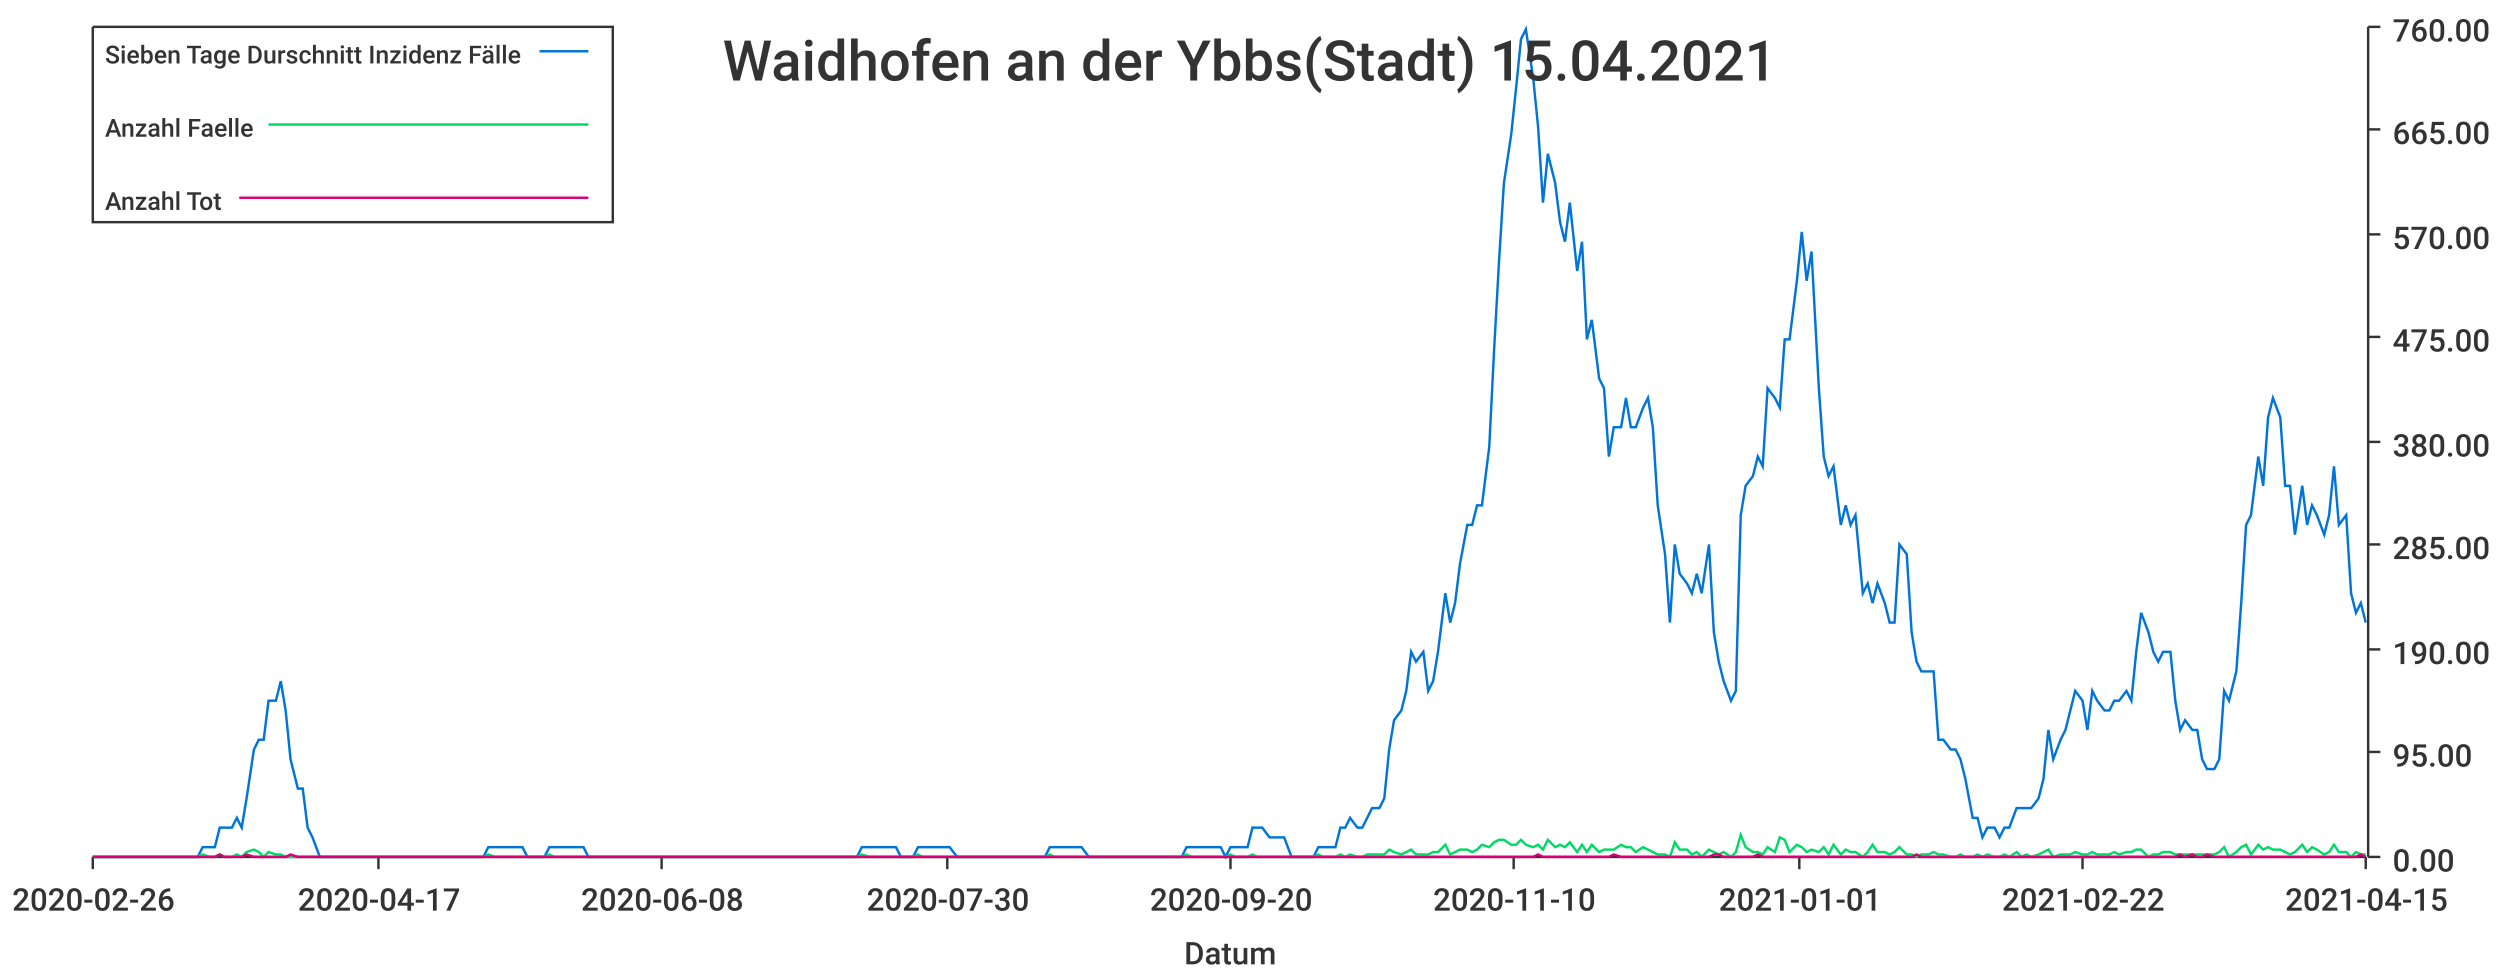
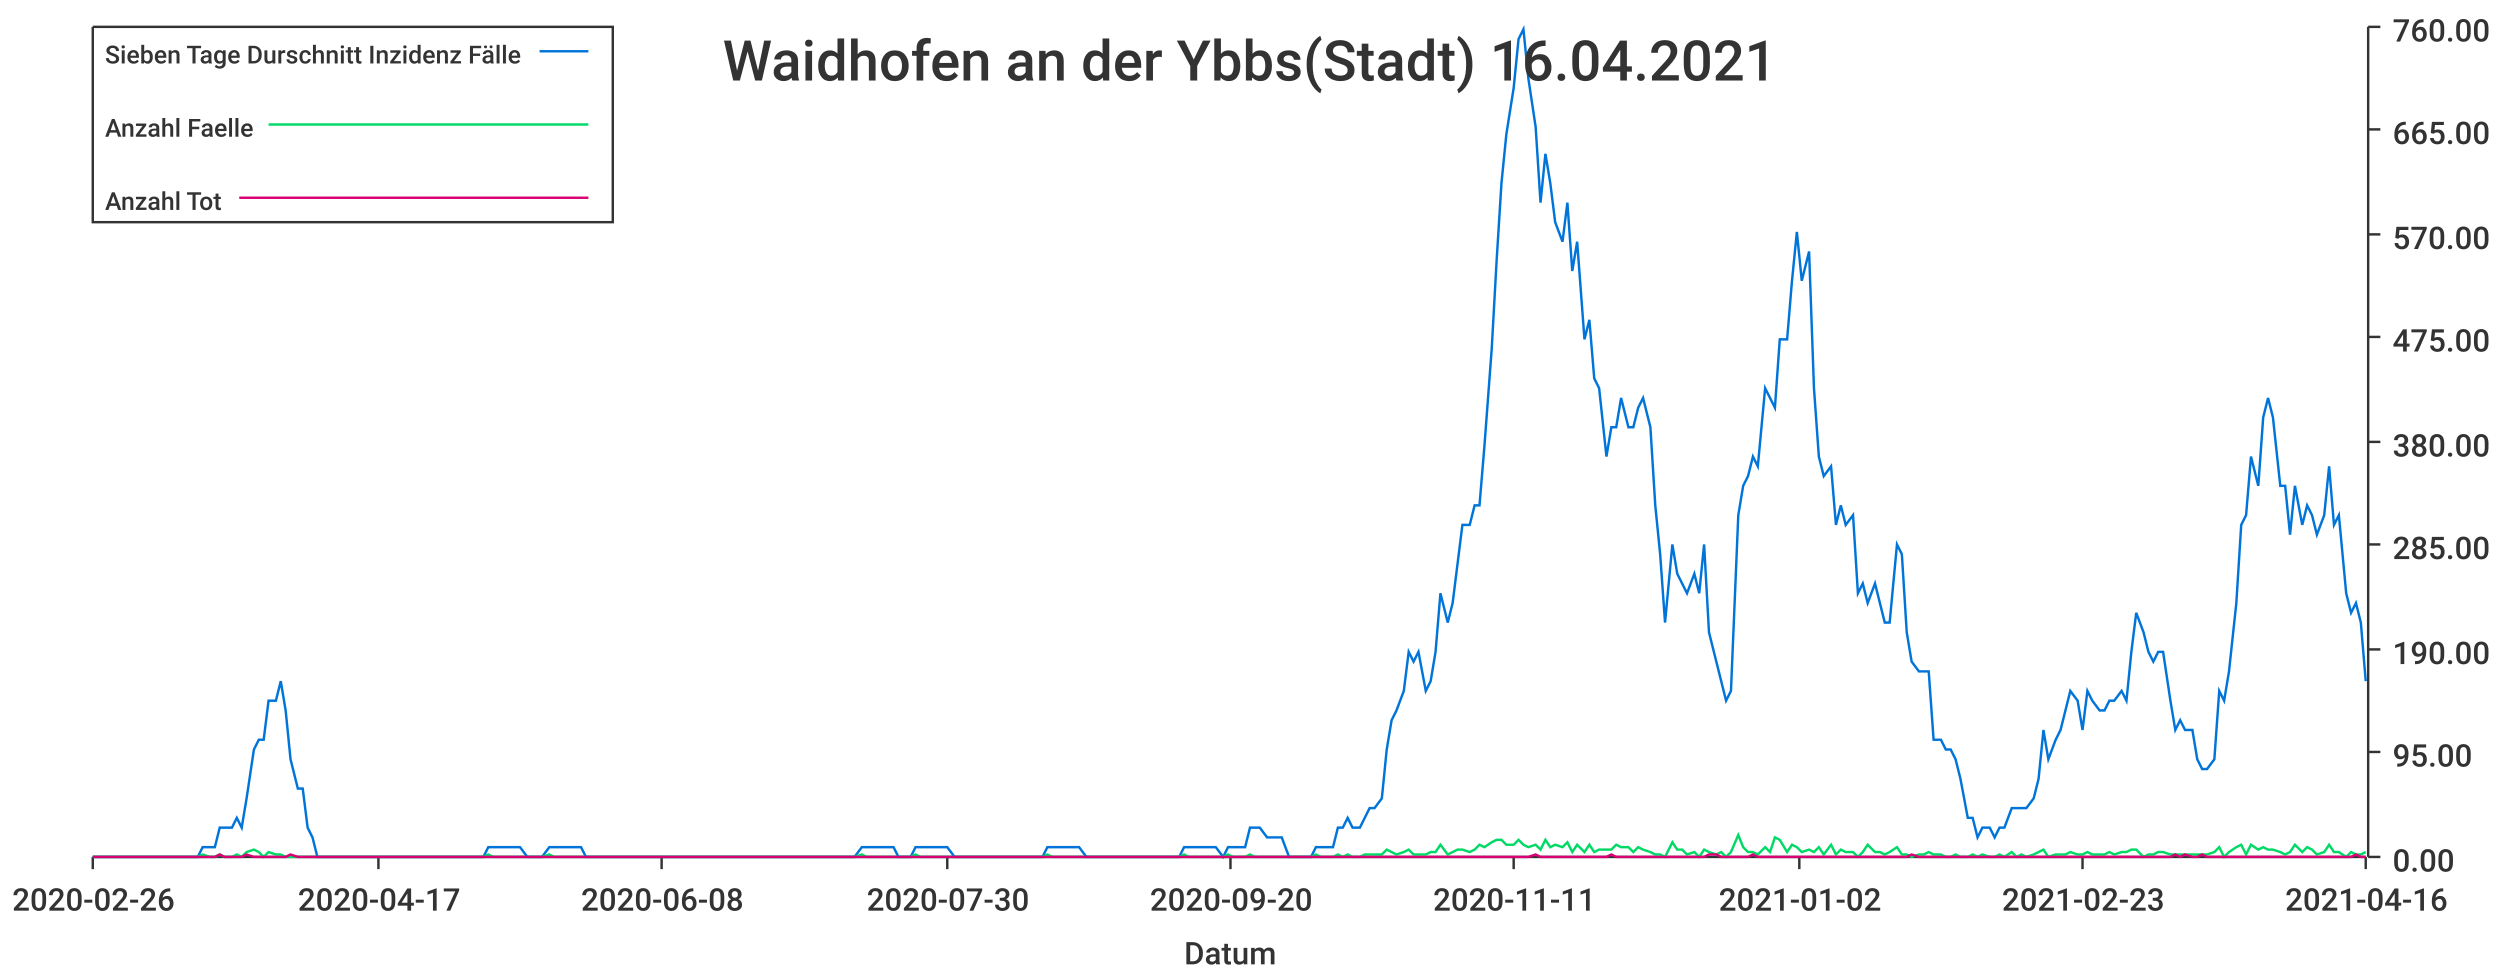
<svg xmlns="http://www.w3.org/2000/svg" width="1024" height="400">\n<path d="M 0 0 L 1024 0 L 1024 400 L 0 400 L 0 0" style="stroke-width:0;stroke:rgba(255,255,255,1.0);fill:rgba(255,255,255,1.0)" />
  <path d="M 38 11 L 969 11 L 969 351 L 38 351 L 38 11" style="stroke-width:0;stroke:rgba(255,255,255,1.0);fill:rgba(255,255,255,1.0)" />
  <path d="M 38 351 L 969 351" style="stroke-width:1;stroke:rgba(51,51,51,1.0);fill:none" />
  <path d="M 38 351 L 38 356" style="stroke-width:1;stroke:rgba(51,51,51,1.0);fill:none" />
  <text x="5" y="373" style="stroke-width:0;stroke:none;fill:rgba(51,51,51,1.0);font-size:12.8px;font-family:'Roboto Medium',sans-serif">2020-02-26</text>
  <path d="M 155 351 L 155 356" style="stroke-width:1;stroke:rgba(51,51,51,1.0);fill:none" />
  <text x="122" y="373" style="stroke-width:0;stroke:none;fill:rgba(51,51,51,1.0);font-size:12.8px;font-family:'Roboto Medium',sans-serif">2020-04-17</text>
  <path d="M 271 351 L 271 356" style="stroke-width:1;stroke:rgba(51,51,51,1.0);fill:none" />
  <text x="238" y="373" style="stroke-width:0;stroke:none;fill:rgba(51,51,51,1.0);font-size:12.8px;font-family:'Roboto Medium',sans-serif">2020-06-08</text>
  <path d="M 388 351 L 388 356" style="stroke-width:1;stroke:rgba(51,51,51,1.0);fill:none" />
  <text x="355" y="373" style="stroke-width:0;stroke:none;fill:rgba(51,51,51,1.0);font-size:12.8px;font-family:'Roboto Medium',sans-serif">2020-07-30</text>
  <path d="M 504 351 L 504 356" style="stroke-width:1;stroke:rgba(51,51,51,1.0);fill:none" />
  <text x="471" y="373" style="stroke-width:0;stroke:none;fill:rgba(51,51,51,1.0);font-size:12.8px;font-family:'Roboto Medium',sans-serif">2020-09-20</text>
  <path d="M 620 351 L 620 356" style="stroke-width:1;stroke:rgba(51,51,51,1.0);fill:none" />
-   <text x="587" y="373" style="stroke-width:0;stroke:none;fill:rgba(51,51,51,1.0);font-size:12.8px;font-family:'Roboto Medium',sans-serif">2020-11-10</text>
+   <text x="587" y="373" style="stroke-width:0;stroke:none;fill:rgba(51,51,51,1.0);font-size:12.8px;font-family:'Roboto Medium',sans-serif">2020-11-11</text>
  <path d="M 737 351 L 737 356" style="stroke-width:1;stroke:rgba(51,51,51,1.0);fill:none" />
-   <text x="704" y="373" style="stroke-width:0;stroke:none;fill:rgba(51,51,51,1.0);font-size:12.8px;font-family:'Roboto Medium',sans-serif">2021-01-01</text>
+   <text x="704" y="373" style="stroke-width:0;stroke:none;fill:rgba(51,51,51,1.0);font-size:12.8px;font-family:'Roboto Medium',sans-serif">2021-01-02</text>
  <path d="M 853 351 L 853 356" style="stroke-width:1;stroke:rgba(51,51,51,1.0);fill:none" />
-   <text x="820" y="373" style="stroke-width:0;stroke:none;fill:rgba(51,51,51,1.0);font-size:12.8px;font-family:'Roboto Medium',sans-serif">2021-02-22</text>
+   <text x="820" y="373" style="stroke-width:0;stroke:none;fill:rgba(51,51,51,1.0);font-size:12.8px;font-family:'Roboto Medium',sans-serif">2021-02-23</text>
  <path d="M 969 351 L 969 356" style="stroke-width:1;stroke:rgba(51,51,51,1.0);fill:none" />
-   <text x="936" y="373" style="stroke-width:0;stroke:none;fill:rgba(51,51,51,1.0);font-size:12.8px;font-family:'Roboto Medium',sans-serif">2021-04-15</text>
+   <text x="936" y="373" style="stroke-width:0;stroke:none;fill:rgba(51,51,51,1.0);font-size:12.8px;font-family:'Roboto Medium',sans-serif">2021-04-16</text>
  <text x="485" y="395" style="stroke-width:0;stroke:none;fill:rgba(51,51,51,1.0);font-size:12.8px;font-family:'Roboto Medium',sans-serif">Datum</text>
  <path d="M 970 351 L 970 11" style="stroke-width:1;stroke:rgba(51,51,51,1.0);fill:none" />
  <path d="M 970 351 L 975 351" style="stroke-width:1;stroke:rgba(51,51,51,1.0);fill:none" />
  <text x="980" y="357" style="stroke-width:0;stroke:none;fill:rgba(51,51,51,1.0);font-size:12.8px;font-family:'Roboto Medium',sans-serif">0.00</text>
  <path d="M 970 308 L 975 308" style="stroke-width:1;stroke:rgba(51,51,51,1.0);fill:none" />
  <text x="980" y="314" style="stroke-width:0;stroke:none;fill:rgba(51,51,51,1.0);font-size:12.8px;font-family:'Roboto Medium',sans-serif">95.00</text>
  <path d="M 970 266 L 975 266" style="stroke-width:1;stroke:rgba(51,51,51,1.0);fill:none" />
  <text x="980" y="272" style="stroke-width:0;stroke:none;fill:rgba(51,51,51,1.0);font-size:12.8px;font-family:'Roboto Medium',sans-serif">190.00</text>
  <path d="M 970 223 L 975 223" style="stroke-width:1;stroke:rgba(51,51,51,1.0);fill:none" />
  <text x="980" y="229" style="stroke-width:0;stroke:none;fill:rgba(51,51,51,1.0);font-size:12.8px;font-family:'Roboto Medium',sans-serif">285.00</text>
  <path d="M 970 181 L 975 181" style="stroke-width:1;stroke:rgba(51,51,51,1.0);fill:none" />
  <text x="980" y="187" style="stroke-width:0;stroke:none;fill:rgba(51,51,51,1.0);font-size:12.8px;font-family:'Roboto Medium',sans-serif">380.00</text>
  <path d="M 970 138 L 975 138" style="stroke-width:1;stroke:rgba(51,51,51,1.0);fill:none" />
  <text x="980" y="144" style="stroke-width:0;stroke:none;fill:rgba(51,51,51,1.0);font-size:12.8px;font-family:'Roboto Medium',sans-serif">475.00</text>
  <path d="M 970 96 L 975 96" style="stroke-width:1;stroke:rgba(51,51,51,1.0);fill:none" />
  <text x="980" y="102" style="stroke-width:0;stroke:none;fill:rgba(51,51,51,1.0);font-size:12.8px;font-family:'Roboto Medium',sans-serif">570.00</text>
  <path d="M 970 53 L 975 53" style="stroke-width:1;stroke:rgba(51,51,51,1.0);fill:none" />
  <text x="980" y="59" style="stroke-width:0;stroke:none;fill:rgba(51,51,51,1.0);font-size:12.8px;font-family:'Roboto Medium',sans-serif">665.00</text>
  <path d="M 970 11 L 975 11" style="stroke-width:1;stroke:rgba(51,51,51,1.0);fill:none" />
  <text x="980" y="17" style="stroke-width:0;stroke:none;fill:rgba(51,51,51,1.0);font-size:12.8px;font-family:'Roboto Medium',sans-serif">760.00</text>
-   <path d="M 38 351 L 41 351 L 43 351 L 45 351 L 47 351 L 50 351 L 52 351 L 54 351 L 56 351 L 59 351 L 61 351 L 63 351 L 65 351 L 68 351 L 70 351 L 72 351 L 74 351 L 77 351 L 79 351 L 81 351 L 83 347 L 86 347 L 88 347 L 90 339 L 92 339 L 95 339 L 97 335 L 99 339 L 101 327 L 104 307 L 106 303 L 108 303 L 110 287 L 113 287 L 115 279 L 117 291 L 119 311 L 122 323 L 124 323 L 126 339 L 128 343 L 131 351 L 133 351 L 135 351 L 137 351 L 140 351 L 142 351 L 144 351 L 146 351 L 149 351 L 151 351 L 153 351 L 155 351 L 158 351 L 160 351 L 162 351 L 164 351 L 167 351 L 169 351 L 171 351 L 173 351 L 176 351 L 178 351 L 180 351 L 182 351 L 185 351 L 187 351 L 189 351 L 191 351 L 194 351 L 196 351 L 198 351 L 200 347 L 203 347 L 205 347 L 207 347 L 209 347 L 212 347 L 214 347 L 216 351 L 218 351 L 221 351 L 223 351 L 225 347 L 227 347 L 230 347 L 232 347 L 234 347 L 236 347 L 239 347 L 241 351 L 243 351 L 245 351 L 248 351 L 250 351 L 252 351 L 254 351 L 257 351 L 259 351 L 261 351 L 263 351 L 266 351 L 268 351 L 270 351 L 272 351 L 275 351 L 277 351 L 279 351 L 281 351 L 284 351 L 286 351 L 288 351 L 290 351 L 293 351 L 295 351 L 297 351 L 299 351 L 302 351 L 304 351 L 306 351 L 308 351 L 311 351 L 313 351 L 315 351 L 317 351 L 320 351 L 322 351 L 324 351 L 326 351 L 329 351 L 331 351 L 333 351 L 335 351 L 338 351 L 340 351 L 342 351 L 344 351 L 347 351 L 349 351 L 351 351 L 353 347 L 356 347 L 358 347 L 360 347 L 362 347 L 365 347 L 367 347 L 369 351 L 371 351 L 374 351 L 376 347 L 378 347 L 380 347 L 383 347 L 385 347 L 387 347 L 389 347 L 392 351 L 394 351 L 396 351 L 398 351 L 401 351 L 403 351 L 405 351 L 407 351 L 410 351 L 412 351 L 414 351 L 416 351 L 419 351 L 421 351 L 423 351 L 425 351 L 428 351 L 430 347 L 432 347 L 434 347 L 437 347 L 439 347 L 441 347 L 443 347 L 446 351 L 448 351 L 450 351 L 452 351 L 455 351 L 457 351 L 459 351 L 461 351 L 464 351 L 466 351 L 468 351 L 470 351 L 473 351 L 475 351 L 477 351 L 479 351 L 482 351 L 484 351 L 486 347 L 488 347 L 491 347 L 493 347 L 495 347 L 497 347 L 500 347 L 502 351 L 504 347 L 506 347 L 508 347 L 511 347 L 513 339 L 515 339 L 517 339 L 520 343 L 522 343 L 524 343 L 526 343 L 529 351 L 531 351 L 533 351 L 535 351 L 538 351 L 540 347 L 542 347 L 544 347 L 547 347 L 549 339 L 551 339 L 553 335 L 556 339 L 558 339 L 560 335 L 562 331 L 565 331 L 567 327 L 569 307 L 571 295 L 574 291 L 576 283 L 578 267 L 580 271 L 583 267 L 585 283 L 587 279 L 589 267 L 592 243 L 594 255 L 596 247 L 598 231 L 601 215 L 603 215 L 605 207 L 607 207 L 610 183 L 612 143 L 614 107 L 616 75 L 619 55 L 621 36 L 623 16 L 625 12 L 628 32 L 630 52 L 632 83 L 634 63 L 637 75 L 639 91 L 641 99 L 643 83 L 646 111 L 648 99 L 650 139 L 652 131 L 655 155 L 657 159 L 659 187 L 661 175 L 664 175 L 666 163 L 668 175 L 670 175 L 673 167 L 675 163 L 677 175 L 679 207 L 682 227 L 684 255 L 686 223 L 688 235 L 691 239 L 693 243 L 695 235 L 697 243 L 700 223 L 702 259 L 704 271 L 706 279 L 709 287 L 711 283 L 713 211 L 715 199 L 718 195 L 720 187 L 722 191 L 724 159 L 727 163 L 729 167 L 731 139 L 733 139 L 736 115 L 738 95 L 740 115 L 742 103 L 745 159 L 747 187 L 749 195 L 751 191 L 754 215 L 756 207 L 758 215 L 760 211 L 763 243 L 765 239 L 767 247 L 769 239 L 772 247 L 774 255 L 776 255 L 778 223 L 781 227 L 783 259 L 785 271 L 787 275 L 790 275 L 792 275 L 794 303 L 796 303 L 799 307 L 801 307 L 803 311 L 805 319 L 808 335 L 810 335 L 812 343 L 814 339 L 817 339 L 819 343 L 821 339 L 823 339 L 826 331 L 828 331 L 830 331 L 832 331 L 835 327 L 837 319 L 839 299 L 841 311 L 844 303 L 846 299 L 848 291 L 850 283 L 853 287 L 855 299 L 857 283 L 859 287 L 862 291 L 864 291 L 866 287 L 868 287 L 871 283 L 873 287 L 875 267 L 877 251 L 880 259 L 882 267 L 884 271 L 886 267 L 889 267 L 891 287 L 893 299 L 895 295 L 898 299 L 900 299 L 902 311 L 904 315 L 907 315 L 909 311 L 911 283 L 913 287 L 916 275 L 918 247 L 920 215 L 922 211 L 925 187 L 927 199 L 929 171 L 931 163 L 934 171 L 936 199 L 938 199 L 940 219 L 943 199 L 945 215 L 947 207 L 949 211 L 952 219 L 954 211 L 956 191 L 958 215 L 961 211 L 963 243 L 965 251 L 967 247 L 969 255" style="stroke-width:1;stroke:rgba(0,116,217,1.0);fill:none" />
-   <path d="M 38 351 L 41 351 L 43 351 L 45 351 L 47 351 L 50 351 L 52 351 L 54 351 L 56 351 L 59 351 L 61 351 L 63 351 L 65 351 L 68 351 L 70 351 L 72 351 L 74 351 L 77 351 L 79 351 L 81 351 L 83 350 L 86 351 L 88 351 L 90 350 L 92 351 L 95 351 L 97 350 L 99 351 L 101 349 L 104 348 L 106 349 L 108 351 L 110 349 L 113 350 L 115 350 L 117 351 L 119 351 L 122 351 L 124 351 L 126 351 L 128 351 L 131 351 L 133 351 L 135 351 L 137 351 L 140 351 L 142 351 L 144 351 L 146 351 L 149 351 L 151 351 L 153 351 L 155 351 L 158 351 L 160 351 L 162 351 L 164 351 L 167 351 L 169 351 L 171 351 L 173 351 L 176 351 L 178 351 L 180 351 L 182 351 L 185 351 L 187 351 L 189 351 L 191 351 L 194 351 L 196 351 L 198 351 L 200 350 L 203 351 L 205 351 L 207 351 L 209 351 L 212 351 L 214 351 L 216 351 L 218 351 L 221 351 L 223 351 L 225 350 L 227 351 L 230 351 L 232 351 L 234 351 L 236 351 L 239 351 L 241 351 L 243 351 L 245 351 L 248 351 L 250 351 L 252 351 L 254 351 L 257 351 L 259 351 L 261 351 L 263 351 L 266 351 L 268 351 L 270 351 L 272 351 L 275 351 L 277 351 L 279 351 L 281 351 L 284 351 L 286 351 L 288 351 L 290 351 L 293 351 L 295 351 L 297 351 L 299 351 L 302 351 L 304 351 L 306 351 L 308 351 L 311 351 L 313 351 L 315 351 L 317 351 L 320 351 L 322 351 L 324 351 L 326 351 L 329 351 L 331 351 L 333 351 L 335 351 L 338 351 L 340 351 L 342 351 L 344 351 L 347 351 L 349 351 L 351 351 L 353 350 L 356 351 L 358 351 L 360 351 L 362 351 L 365 351 L 367 351 L 369 351 L 371 351 L 374 351 L 376 350 L 378 351 L 380 351 L 383 351 L 385 351 L 387 351 L 389 351 L 392 351 L 394 351 L 396 351 L 398 351 L 401 351 L 403 351 L 405 351 L 407 351 L 410 351 L 412 351 L 414 351 L 416 351 L 419 351 L 421 351 L 423 351 L 425 351 L 428 351 L 430 350 L 432 351 L 434 351 L 437 351 L 439 351 L 441 351 L 443 351 L 446 351 L 448 351 L 450 351 L 452 351 L 455 351 L 457 351 L 459 351 L 461 351 L 464 351 L 466 351 L 468 351 L 470 351 L 473 351 L 475 351 L 477 351 L 479 351 L 482 351 L 484 351 L 486 350 L 488 351 L 491 351 L 493 351 L 495 351 L 497 351 L 500 351 L 502 351 L 504 350 L 506 351 L 508 351 L 511 351 L 513 350 L 515 351 L 517 351 L 520 351 L 522 351 L 524 351 L 526 351 L 529 351 L 531 351 L 533 351 L 535 351 L 538 351 L 540 350 L 542 351 L 544 351 L 547 351 L 549 350 L 551 351 L 553 350 L 556 351 L 558 351 L 560 350 L 562 350 L 565 350 L 567 350 L 569 348 L 571 349 L 574 350 L 576 349 L 578 348 L 580 350 L 583 350 L 585 350 L 587 349 L 589 349 L 592 346 L 594 350 L 596 349 L 598 348 L 601 348 L 603 349 L 605 348 L 607 346 L 610 347 L 612 345 L 614 344 L 616 344 L 619 346 L 621 346 L 623 344 L 625 346 L 628 347 L 630 346 L 632 348 L 634 344 L 637 347 L 639 346 L 641 347 L 643 345 L 646 349 L 648 346 L 650 349 L 652 346 L 655 349 L 657 348 L 659 348 L 661 348 L 664 346 L 666 347 L 668 347 L 670 349 L 673 347 L 675 348 L 677 349 L 679 350 L 682 350 L 684 351 L 686 345 L 688 348 L 691 348 L 693 350 L 695 349 L 697 351 L 700 348 L 702 349 L 704 350 L 706 349 L 709 351 L 711 349 L 713 342 L 715 347 L 718 349 L 720 349 L 722 350 L 724 347 L 727 349 L 729 343 L 731 344 L 733 349 L 736 346 L 738 347 L 740 349 L 742 348 L 745 349 L 747 347 L 749 350 L 751 346 L 754 350 L 756 348 L 758 349 L 760 349 L 763 351 L 765 349 L 767 346 L 769 349 L 772 349 L 774 350 L 776 349 L 778 347 L 781 350 L 783 350 L 785 351 L 787 350 L 790 350 L 792 349 L 794 350 L 796 350 L 799 351 L 801 351 L 803 350 L 805 351 L 808 351 L 810 350 L 812 351 L 814 350 L 817 351 L 819 351 L 821 350 L 823 351 L 826 349 L 828 351 L 830 350 L 832 351 L 835 350 L 837 349 L 839 348 L 841 351 L 844 350 L 846 350 L 848 350 L 850 349 L 853 350 L 855 350 L 857 349 L 859 350 L 862 350 L 864 350 L 866 349 L 868 350 L 871 349 L 873 349 L 875 348 L 877 348 L 880 351 L 882 350 L 884 350 L 886 349 L 889 349 L 891 350 L 893 350 L 895 350 L 898 350 L 900 350 L 902 350 L 904 350 L 907 350 L 909 349 L 911 347 L 913 351 L 916 349 L 918 347 L 920 346 L 922 350 L 925 346 L 927 348 L 929 347 L 931 348 L 934 348 L 936 349 L 938 350 L 940 349 L 943 346 L 945 349 L 947 347 L 949 348 L 952 350 L 954 349 L 956 346 L 958 349 L 961 349 L 963 351 L 965 349 L 967 350 L 969 350" style="stroke-width:1;stroke:rgba(0,217,101,1.0);fill:none" />
-   <path d="M 38 351 L 41 351 L 43 351 L 45 351 L 47 351 L 50 351 L 52 351 L 54 351 L 56 351 L 59 351 L 61 351 L 63 351 L 65 351 L 68 351 L 70 351 L 72 351 L 74 351 L 77 351 L 79 351 L 81 351 L 83 351 L 86 351 L 88 351 L 90 350 L 92 351 L 95 351 L 97 351 L 99 351 L 101 350 L 104 351 L 106 351 L 108 351 L 110 351 L 113 351 L 115 351 L 117 351 L 119 350 L 122 351 L 124 351 L 126 351 L 128 351 L 131 351 L 133 351 L 135 351 L 137 351 L 140 351 L 142 351 L 144 351 L 146 351 L 149 351 L 151 351 L 153 351 L 155 351 L 158 351 L 160 351 L 162 351 L 164 351 L 167 351 L 169 351 L 171 351 L 173 351 L 176 351 L 178 351 L 180 351 L 182 351 L 185 351 L 187 351 L 189 351 L 191 351 L 194 351 L 196 351 L 198 351 L 200 351 L 203 351 L 205 351 L 207 351 L 209 351 L 212 351 L 214 351 L 216 351 L 218 351 L 221 351 L 223 351 L 225 351 L 227 351 L 230 351 L 232 351 L 234 351 L 236 351 L 239 351 L 241 351 L 243 351 L 245 351 L 248 351 L 250 351 L 252 351 L 254 351 L 257 351 L 259 351 L 261 351 L 263 351 L 266 351 L 268 351 L 270 351 L 272 351 L 275 351 L 277 351 L 279 351 L 281 351 L 284 351 L 286 351 L 288 351 L 290 351 L 293 351 L 295 351 L 297 351 L 299 351 L 302 351 L 304 351 L 306 351 L 308 351 L 311 351 L 313 351 L 315 351 L 317 351 L 320 351 L 322 351 L 324 351 L 326 351 L 329 351 L 331 351 L 333 351 L 335 351 L 338 351 L 340 351 L 342 351 L 344 351 L 347 351 L 349 351 L 351 351 L 353 351 L 356 351 L 358 351 L 360 351 L 362 351 L 365 351 L 367 351 L 369 351 L 371 351 L 374 351 L 376 351 L 378 351 L 380 351 L 383 351 L 385 351 L 387 351 L 389 351 L 392 351 L 394 351 L 396 351 L 398 351 L 401 351 L 403 351 L 405 351 L 407 351 L 410 351 L 412 351 L 414 351 L 416 351 L 419 351 L 421 351 L 423 351 L 425 351 L 428 351 L 430 351 L 432 351 L 434 351 L 437 351 L 439 351 L 441 351 L 443 351 L 446 351 L 448 351 L 450 351 L 452 351 L 455 351 L 457 351 L 459 351 L 461 351 L 464 351 L 466 351 L 468 351 L 470 351 L 473 351 L 475 351 L 477 351 L 479 351 L 482 351 L 484 351 L 486 351 L 488 351 L 491 351 L 493 351 L 495 351 L 497 351 L 500 351 L 502 351 L 504 351 L 506 351 L 508 351 L 511 351 L 513 351 L 515 351 L 517 351 L 520 351 L 522 351 L 524 351 L 526 351 L 529 351 L 531 351 L 533 351 L 535 351 L 538 351 L 540 351 L 542 351 L 544 351 L 547 351 L 549 351 L 551 351 L 553 351 L 556 351 L 558 351 L 560 351 L 562 351 L 565 351 L 567 351 L 569 351 L 571 351 L 574 351 L 576 351 L 578 351 L 580 351 L 583 351 L 585 351 L 587 351 L 589 351 L 592 351 L 594 351 L 596 351 L 598 351 L 601 351 L 603 351 L 605 351 L 607 351 L 610 351 L 612 351 L 614 351 L 616 351 L 619 351 L 621 351 L 623 351 L 625 351 L 628 351 L 630 350 L 632 351 L 634 351 L 637 351 L 639 351 L 641 351 L 643 351 L 646 351 L 648 351 L 650 351 L 652 351 L 655 351 L 657 351 L 659 351 L 661 350 L 664 351 L 666 351 L 668 351 L 670 351 L 673 351 L 675 351 L 677 351 L 679 351 L 682 351 L 684 351 L 686 351 L 688 351 L 691 351 L 693 351 L 695 351 L 697 351 L 700 351 L 702 350 L 704 350 L 706 351 L 709 351 L 711 351 L 713 351 L 715 351 L 718 351 L 720 350 L 722 351 L 724 351 L 727 351 L 729 351 L 731 351 L 733 351 L 736 351 L 738 351 L 740 351 L 742 351 L 745 351 L 747 351 L 749 351 L 751 351 L 754 351 L 756 351 L 758 351 L 760 351 L 763 351 L 765 351 L 767 351 L 769 351 L 772 351 L 774 351 L 776 351 L 778 351 L 781 351 L 783 351 L 785 350 L 787 351 L 790 351 L 792 351 L 794 351 L 796 351 L 799 351 L 801 351 L 803 351 L 805 351 L 808 351 L 810 351 L 812 351 L 814 351 L 817 351 L 819 351 L 821 351 L 823 351 L 826 351 L 828 351 L 830 351 L 832 351 L 835 351 L 837 351 L 839 351 L 841 351 L 844 351 L 846 351 L 848 351 L 850 351 L 853 351 L 855 351 L 857 351 L 859 351 L 862 351 L 864 351 L 866 351 L 868 351 L 871 351 L 873 351 L 875 351 L 877 351 L 880 351 L 882 351 L 884 351 L 886 351 L 889 351 L 891 351 L 893 350 L 895 351 L 898 350 L 900 351 L 902 351 L 904 350 L 907 351 L 909 351 L 911 351 L 913 351 L 916 351 L 918 351 L 920 351 L 922 351 L 925 351 L 927 351 L 929 351 L 931 351 L 934 351 L 936 351 L 938 351 L 940 351 L 943 351 L 945 351 L 947 351 L 949 351 L 952 351 L 954 351 L 956 351 L 958 351 L 961 351 L 963 351 L 965 351 L 967 350 L 969 351" style="stroke-width:1;stroke:rgba(217,0,116,1.0);fill:none" />
-   <text x="296" y="33" style="stroke-width:0;stroke:none;fill:rgba(51,51,51,1.0);font-size:23.0px;font-family:'Roboto Medium',sans-serif">Waidhofen an der Ybbs(Stadt) 15.04.2021</text>
+   <path d="M 38 351 L 41 351 L 43 351 L 45 351 L 47 351 L 50 351 L 52 351 L 54 351 L 56 351 L 59 351 L 61 351 L 63 351 L 65 351 L 68 351 L 70 351 L 72 351 L 74 351 L 77 351 L 79 351 L 81 351 L 83 347 L 86 347 L 88 347 L 90 339 L 92 339 L 95 339 L 97 335 L 99 339 L 101 327 L 104 307 L 106 303 L 108 303 L 110 287 L 113 287 L 115 279 L 117 291 L 119 311 L 122 323 L 124 323 L 126 339 L 128 343 L 130 351 L 133 351 L 135 351 L 137 351 L 139 351 L 142 351 L 144 351 L 146 351 L 148 351 L 151 351 L 153 351 L 155 351 L 157 351 L 160 351 L 162 351 L 164 351 L 166 351 L 169 351 L 171 351 L 173 351 L 175 351 L 178 351 L 180 351 L 182 351 L 184 351 L 187 351 L 189 351 L 191 351 L 193 351 L 196 351 L 198 351 L 200 347 L 202 347 L 205 347 L 207 347 L 209 347 L 211 347 L 213 347 L 216 351 L 218 351 L 220 351 L 222 351 L 225 347 L 227 347 L 229 347 L 231 347 L 234 347 L 236 347 L 238 347 L 240 351 L 243 351 L 245 351 L 247 351 L 249 351 L 252 351 L 254 351 L 256 351 L 258 351 L 261 351 L 263 351 L 265 351 L 267 351 L 270 351 L 272 351 L 274 351 L 276 351 L 279 351 L 281 351 L 283 351 L 285 351 L 288 351 L 290 351 L 292 351 L 294 351 L 296 351 L 299 351 L 301 351 L 303 351 L 305 351 L 308 351 L 310 351 L 312 351 L 314 351 L 317 351 L 319 351 L 321 351 L 323 351 L 326 351 L 328 351 L 330 351 L 332 351 L 335 351 L 337 351 L 339 351 L 341 351 L 344 351 L 346 351 L 348 351 L 350 351 L 353 347 L 355 347 L 357 347 L 359 347 L 362 347 L 364 347 L 366 347 L 368 351 L 371 351 L 373 351 L 375 347 L 377 347 L 379 347 L 382 347 L 384 347 L 386 347 L 388 347 L 391 351 L 393 351 L 395 351 L 397 351 L 400 351 L 402 351 L 404 351 L 406 351 L 409 351 L 411 351 L 413 351 L 415 351 L 418 351 L 420 351 L 422 351 L 424 351 L 427 351 L 429 347 L 431 347 L 433 347 L 436 347 L 438 347 L 440 347 L 442 347 L 445 351 L 447 351 L 449 351 L 451 351 L 454 351 L 456 351 L 458 351 L 460 351 L 462 351 L 465 351 L 467 351 L 469 351 L 471 351 L 474 351 L 476 351 L 478 351 L 480 351 L 483 351 L 485 347 L 487 347 L 489 347 L 492 347 L 494 347 L 496 347 L 498 347 L 501 351 L 503 347 L 505 347 L 507 347 L 510 347 L 512 339 L 514 339 L 516 339 L 519 343 L 521 343 L 523 343 L 525 343 L 528 351 L 530 351 L 532 351 L 534 351 L 537 351 L 539 347 L 541 347 L 543 347 L 546 347 L 548 339 L 550 339 L 552 335 L 554 339 L 557 339 L 559 335 L 561 331 L 563 331 L 566 327 L 568 307 L 570 295 L 572 291 L 575 283 L 577 267 L 579 271 L 581 267 L 584 283 L 586 279 L 588 267 L 590 243 L 593 255 L 595 247 L 597 231 L 599 215 L 602 215 L 604 207 L 606 207 L 608 183 L 611 143 L 613 107 L 615 75 L 617 55 L 620 36 L 622 16 L 624 12 L 626 32 L 629 52 L 631 83 L 633 63 L 635 75 L 637 91 L 640 99 L 642 83 L 644 111 L 646 99 L 649 139 L 651 131 L 653 155 L 655 159 L 658 187 L 660 175 L 662 175 L 664 163 L 667 175 L 669 175 L 671 167 L 673 163 L 676 175 L 678 207 L 680 227 L 682 255 L 685 223 L 687 235 L 689 239 L 691 243 L 694 235 L 696 243 L 698 223 L 700 259 L 703 271 L 705 279 L 707 287 L 709 283 L 712 211 L 714 199 L 716 195 L 718 187 L 720 191 L 723 159 L 725 163 L 727 167 L 729 139 L 732 139 L 734 115 L 736 95 L 738 115 L 741 103 L 743 159 L 745 187 L 747 195 L 750 191 L 752 215 L 754 207 L 756 215 L 759 211 L 761 243 L 763 239 L 765 247 L 768 239 L 770 247 L 772 255 L 774 255 L 777 223 L 779 227 L 781 259 L 783 271 L 786 275 L 788 275 L 790 275 L 792 303 L 795 303 L 797 307 L 799 307 L 801 311 L 803 319 L 806 335 L 808 335 L 810 343 L 812 339 L 815 339 L 817 343 L 819 339 L 821 339 L 824 331 L 826 331 L 828 331 L 830 331 L 833 327 L 835 319 L 837 299 L 839 311 L 842 303 L 844 299 L 846 291 L 848 283 L 851 287 L 853 299 L 855 283 L 857 287 L 860 291 L 862 291 L 864 287 L 866 287 L 869 283 L 871 287 L 873 267 L 875 251 L 878 259 L 880 267 L 882 271 L 884 267 L 886 267 L 889 287 L 891 299 L 893 295 L 895 299 L 898 299 L 900 311 L 902 315 L 904 315 L 907 311 L 909 283 L 911 287 L 913 275 L 916 247 L 918 215 L 920 211 L 922 187 L 925 199 L 927 171 L 929 163 L 931 171 L 934 199 L 936 199 L 938 219 L 940 199 L 943 215 L 945 207 L 947 211 L 949 219 L 952 211 L 954 191 L 956 215 L 958 211 L 961 243 L 963 251 L 965 247 L 967 255 L 969 279" style="stroke-width:1;stroke:rgba(0,116,217,1.0);fill:none" />
+   <path d="M 38 351 L 41 351 L 43 351 L 45 351 L 47 351 L 50 351 L 52 351 L 54 351 L 56 351 L 59 351 L 61 351 L 63 351 L 65 351 L 68 351 L 70 351 L 72 351 L 74 351 L 77 351 L 79 351 L 81 351 L 83 350 L 86 351 L 88 351 L 90 350 L 92 351 L 95 351 L 97 350 L 99 351 L 101 349 L 104 348 L 106 349 L 108 351 L 110 349 L 113 350 L 115 350 L 117 351 L 119 351 L 122 351 L 124 351 L 126 351 L 128 351 L 130 351 L 133 351 L 135 351 L 137 351 L 139 351 L 142 351 L 144 351 L 146 351 L 148 351 L 151 351 L 153 351 L 155 351 L 157 351 L 160 351 L 162 351 L 164 351 L 166 351 L 169 351 L 171 351 L 173 351 L 175 351 L 178 351 L 180 351 L 182 351 L 184 351 L 187 351 L 189 351 L 191 351 L 193 351 L 196 351 L 198 351 L 200 350 L 202 351 L 205 351 L 207 351 L 209 351 L 211 351 L 213 351 L 216 351 L 218 351 L 220 351 L 222 351 L 225 350 L 227 351 L 229 351 L 231 351 L 234 351 L 236 351 L 238 351 L 240 351 L 243 351 L 245 351 L 247 351 L 249 351 L 252 351 L 254 351 L 256 351 L 258 351 L 261 351 L 263 351 L 265 351 L 267 351 L 270 351 L 272 351 L 274 351 L 276 351 L 279 351 L 281 351 L 283 351 L 285 351 L 288 351 L 290 351 L 292 351 L 294 351 L 296 351 L 299 351 L 301 351 L 303 351 L 305 351 L 308 351 L 310 351 L 312 351 L 314 351 L 317 351 L 319 351 L 321 351 L 323 351 L 326 351 L 328 351 L 330 351 L 332 351 L 335 351 L 337 351 L 339 351 L 341 351 L 344 351 L 346 351 L 348 351 L 350 351 L 353 350 L 355 351 L 357 351 L 359 351 L 362 351 L 364 351 L 366 351 L 368 351 L 371 351 L 373 351 L 375 350 L 377 351 L 379 351 L 382 351 L 384 351 L 386 351 L 388 351 L 391 351 L 393 351 L 395 351 L 397 351 L 400 351 L 402 351 L 404 351 L 406 351 L 409 351 L 411 351 L 413 351 L 415 351 L 418 351 L 420 351 L 422 351 L 424 351 L 427 351 L 429 350 L 431 351 L 433 351 L 436 351 L 438 351 L 440 351 L 442 351 L 445 351 L 447 351 L 449 351 L 451 351 L 454 351 L 456 351 L 458 351 L 460 351 L 462 351 L 465 351 L 467 351 L 469 351 L 471 351 L 474 351 L 476 351 L 478 351 L 480 351 L 483 351 L 485 350 L 487 351 L 489 351 L 492 351 L 494 351 L 496 351 L 498 351 L 501 351 L 503 350 L 505 351 L 507 351 L 510 351 L 512 350 L 514 351 L 516 351 L 519 351 L 521 351 L 523 351 L 525 351 L 528 351 L 530 351 L 532 351 L 534 351 L 537 351 L 539 350 L 541 351 L 543 351 L 546 351 L 548 350 L 550 351 L 552 350 L 554 351 L 557 351 L 559 350 L 561 350 L 563 350 L 566 350 L 568 348 L 570 349 L 572 350 L 575 349 L 577 348 L 579 350 L 581 350 L 584 350 L 586 349 L 588 349 L 590 346 L 593 350 L 595 349 L 597 348 L 599 348 L 602 349 L 604 348 L 606 346 L 608 347 L 611 345 L 613 344 L 615 344 L 617 346 L 620 346 L 622 344 L 624 346 L 626 347 L 629 346 L 631 348 L 633 344 L 635 347 L 637 346 L 640 347 L 642 345 L 644 349 L 646 346 L 649 349 L 651 346 L 653 349 L 655 348 L 658 348 L 660 348 L 662 346 L 664 347 L 667 347 L 669 349 L 671 347 L 673 348 L 676 349 L 678 350 L 680 350 L 682 351 L 685 345 L 687 348 L 689 348 L 691 350 L 694 349 L 696 351 L 698 348 L 700 349 L 703 350 L 705 349 L 707 351 L 709 349 L 712 342 L 714 347 L 716 349 L 718 349 L 720 350 L 723 347 L 725 349 L 727 343 L 729 344 L 732 349 L 734 346 L 736 347 L 738 349 L 741 348 L 743 349 L 745 347 L 747 350 L 750 346 L 752 350 L 754 348 L 756 349 L 759 349 L 761 351 L 763 349 L 765 346 L 768 349 L 770 349 L 772 350 L 774 349 L 777 347 L 779 350 L 781 350 L 783 351 L 786 350 L 788 350 L 790 349 L 792 350 L 795 350 L 797 351 L 799 351 L 801 350 L 803 351 L 806 351 L 808 350 L 810 351 L 812 350 L 815 351 L 817 351 L 819 350 L 821 351 L 824 349 L 826 351 L 828 350 L 830 351 L 833 350 L 835 349 L 837 348 L 839 351 L 842 350 L 844 350 L 846 350 L 848 349 L 851 350 L 853 350 L 855 349 L 857 350 L 860 350 L 862 350 L 864 349 L 866 350 L 869 349 L 871 349 L 873 348 L 875 348 L 878 351 L 880 350 L 882 350 L 884 349 L 886 349 L 889 350 L 891 350 L 893 350 L 895 350 L 898 350 L 900 350 L 902 350 L 904 350 L 907 349 L 909 347 L 911 351 L 913 349 L 916 347 L 918 346 L 920 350 L 922 346 L 925 348 L 927 347 L 929 348 L 931 348 L 934 349 L 936 350 L 938 349 L 940 346 L 943 349 L 945 347 L 947 348 L 949 350 L 952 349 L 954 346 L 956 349 L 958 349 L 961 351 L 963 349 L 965 350 L 967 350 L 969 349" style="stroke-width:1;stroke:rgba(0,217,101,1.0);fill:none" />
+   <path d="M 38 351 L 41 351 L 43 351 L 45 351 L 47 351 L 50 351 L 52 351 L 54 351 L 56 351 L 59 351 L 61 351 L 63 351 L 65 351 L 68 351 L 70 351 L 72 351 L 74 351 L 77 351 L 79 351 L 81 351 L 83 351 L 86 351 L 88 351 L 90 350 L 92 351 L 95 351 L 97 351 L 99 351 L 101 350 L 104 351 L 106 351 L 108 351 L 110 351 L 113 351 L 115 351 L 117 351 L 119 350 L 122 351 L 124 351 L 126 351 L 128 351 L 130 351 L 133 351 L 135 351 L 137 351 L 139 351 L 142 351 L 144 351 L 146 351 L 148 351 L 151 351 L 153 351 L 155 351 L 157 351 L 160 351 L 162 351 L 164 351 L 166 351 L 169 351 L 171 351 L 173 351 L 175 351 L 178 351 L 180 351 L 182 351 L 184 351 L 187 351 L 189 351 L 191 351 L 193 351 L 196 351 L 198 351 L 200 351 L 202 351 L 205 351 L 207 351 L 209 351 L 211 351 L 213 351 L 216 351 L 218 351 L 220 351 L 222 351 L 225 351 L 227 351 L 229 351 L 231 351 L 234 351 L 236 351 L 238 351 L 240 351 L 243 351 L 245 351 L 247 351 L 249 351 L 252 351 L 254 351 L 256 351 L 258 351 L 261 351 L 263 351 L 265 351 L 267 351 L 270 351 L 272 351 L 274 351 L 276 351 L 279 351 L 281 351 L 283 351 L 285 351 L 288 351 L 290 351 L 292 351 L 294 351 L 296 351 L 299 351 L 301 351 L 303 351 L 305 351 L 308 351 L 310 351 L 312 351 L 314 351 L 317 351 L 319 351 L 321 351 L 323 351 L 326 351 L 328 351 L 330 351 L 332 351 L 335 351 L 337 351 L 339 351 L 341 351 L 344 351 L 346 351 L 348 351 L 350 351 L 353 351 L 355 351 L 357 351 L 359 351 L 362 351 L 364 351 L 366 351 L 368 351 L 371 351 L 373 351 L 375 351 L 377 351 L 379 351 L 382 351 L 384 351 L 386 351 L 388 351 L 391 351 L 393 351 L 395 351 L 397 351 L 400 351 L 402 351 L 404 351 L 406 351 L 409 351 L 411 351 L 413 351 L 415 351 L 418 351 L 420 351 L 422 351 L 424 351 L 427 351 L 429 351 L 431 351 L 433 351 L 436 351 L 438 351 L 440 351 L 442 351 L 445 351 L 447 351 L 449 351 L 451 351 L 454 351 L 456 351 L 458 351 L 460 351 L 462 351 L 465 351 L 467 351 L 469 351 L 471 351 L 474 351 L 476 351 L 478 351 L 480 351 L 483 351 L 485 351 L 487 351 L 489 351 L 492 351 L 494 351 L 496 351 L 498 351 L 501 351 L 503 351 L 505 351 L 507 351 L 510 351 L 512 351 L 514 351 L 516 351 L 519 351 L 521 351 L 523 351 L 525 351 L 528 351 L 530 351 L 532 351 L 534 351 L 537 351 L 539 351 L 541 351 L 543 351 L 546 351 L 548 351 L 550 351 L 552 351 L 554 351 L 557 351 L 559 351 L 561 351 L 563 351 L 566 351 L 568 351 L 570 351 L 572 351 L 575 351 L 577 351 L 579 351 L 581 351 L 584 351 L 586 351 L 588 351 L 590 351 L 593 351 L 595 351 L 597 351 L 599 351 L 602 351 L 604 351 L 606 351 L 608 351 L 611 351 L 613 351 L 615 351 L 617 351 L 620 351 L 622 351 L 624 351 L 626 351 L 629 350 L 631 351 L 633 351 L 635 351 L 637 351 L 640 351 L 642 351 L 644 351 L 646 351 L 649 351 L 651 351 L 653 351 L 655 351 L 658 351 L 660 350 L 662 351 L 664 351 L 667 351 L 669 351 L 671 351 L 673 351 L 676 351 L 678 351 L 680 351 L 682 351 L 685 351 L 687 351 L 689 351 L 691 351 L 694 351 L 696 351 L 698 351 L 700 350 L 703 350 L 705 351 L 707 351 L 709 351 L 712 351 L 714 351 L 716 351 L 718 350 L 720 351 L 723 351 L 725 351 L 727 351 L 729 351 L 732 351 L 734 351 L 736 351 L 738 351 L 741 351 L 743 351 L 745 351 L 747 351 L 750 351 L 752 351 L 754 351 L 756 351 L 759 351 L 761 351 L 763 351 L 765 351 L 768 351 L 770 351 L 772 351 L 774 351 L 777 351 L 779 351 L 781 351 L 783 350 L 786 351 L 788 351 L 790 351 L 792 351 L 795 351 L 797 351 L 799 351 L 801 351 L 803 351 L 806 351 L 808 351 L 810 351 L 812 351 L 815 351 L 817 351 L 819 351 L 821 351 L 824 351 L 826 351 L 828 351 L 830 351 L 833 351 L 835 351 L 837 351 L 839 351 L 842 351 L 844 351 L 846 351 L 848 351 L 851 351 L 853 351 L 855 351 L 857 351 L 860 351 L 862 351 L 864 351 L 866 351 L 869 351 L 871 351 L 873 351 L 875 351 L 878 351 L 880 351 L 882 351 L 884 351 L 886 351 L 889 351 L 891 350 L 893 351 L 895 350 L 898 351 L 900 351 L 902 350 L 904 351 L 907 351 L 909 351 L 911 351 L 913 351 L 916 351 L 918 351 L 920 351 L 922 351 L 925 351 L 927 351 L 929 351 L 931 351 L 934 351 L 936 351 L 938 351 L 940 351 L 943 351 L 945 351 L 947 351 L 949 351 L 952 351 L 954 351 L 956 351 L 958 351 L 961 351 L 963 351 L 965 350 L 967 351 L 969 351" style="stroke-width:1;stroke:rgba(217,0,116,1.0);fill:none" />
+   <text x="296" y="33" style="stroke-width:0;stroke:none;fill:rgba(51,51,51,1.0);font-size:23.0px;font-family:'Roboto Medium',sans-serif">Waidhofen an der Ybbs(Stadt) 16.04.2021</text>
  <path d="M 38 11 L 251 11 L 251 91 L 38 91 L 38 11" style="stroke-width:1;stroke:rgba(51,51,51,1.0);fill:rgba(255,255,255,1.0)" />
  <text x="43" y="26" style="stroke-width:0;stroke:none;fill:rgba(51,51,51,1.0);font-size:10.2px;font-family:'Roboto Medium',sans-serif">Sieben Tage Durschnitt Inzidenz Fälle</text>
  <path d="M 221 21 L 241 21" style="stroke-width:1;stroke:rgba(0,116,217,1.0);fill:none" />
  <text x="43" y="56" style="stroke-width:0;stroke:none;fill:rgba(51,51,51,1.0);font-size:10.2px;font-family:'Roboto Medium',sans-serif">Anzahl Faelle</text>
  <path d="M 110 51 L 241 51" style="stroke-width:1;stroke:rgba(0,217,101,1.0);fill:none" />
  <text x="43" y="86" style="stroke-width:0;stroke:none;fill:rgba(51,51,51,1.0);font-size:10.2px;font-family:'Roboto Medium',sans-serif">Anzahl Tot</text>
  <path d="M 98 81 L 241 81" style="stroke-width:1;stroke:rgba(217,0,116,1.0);fill:none" />
</svg>
